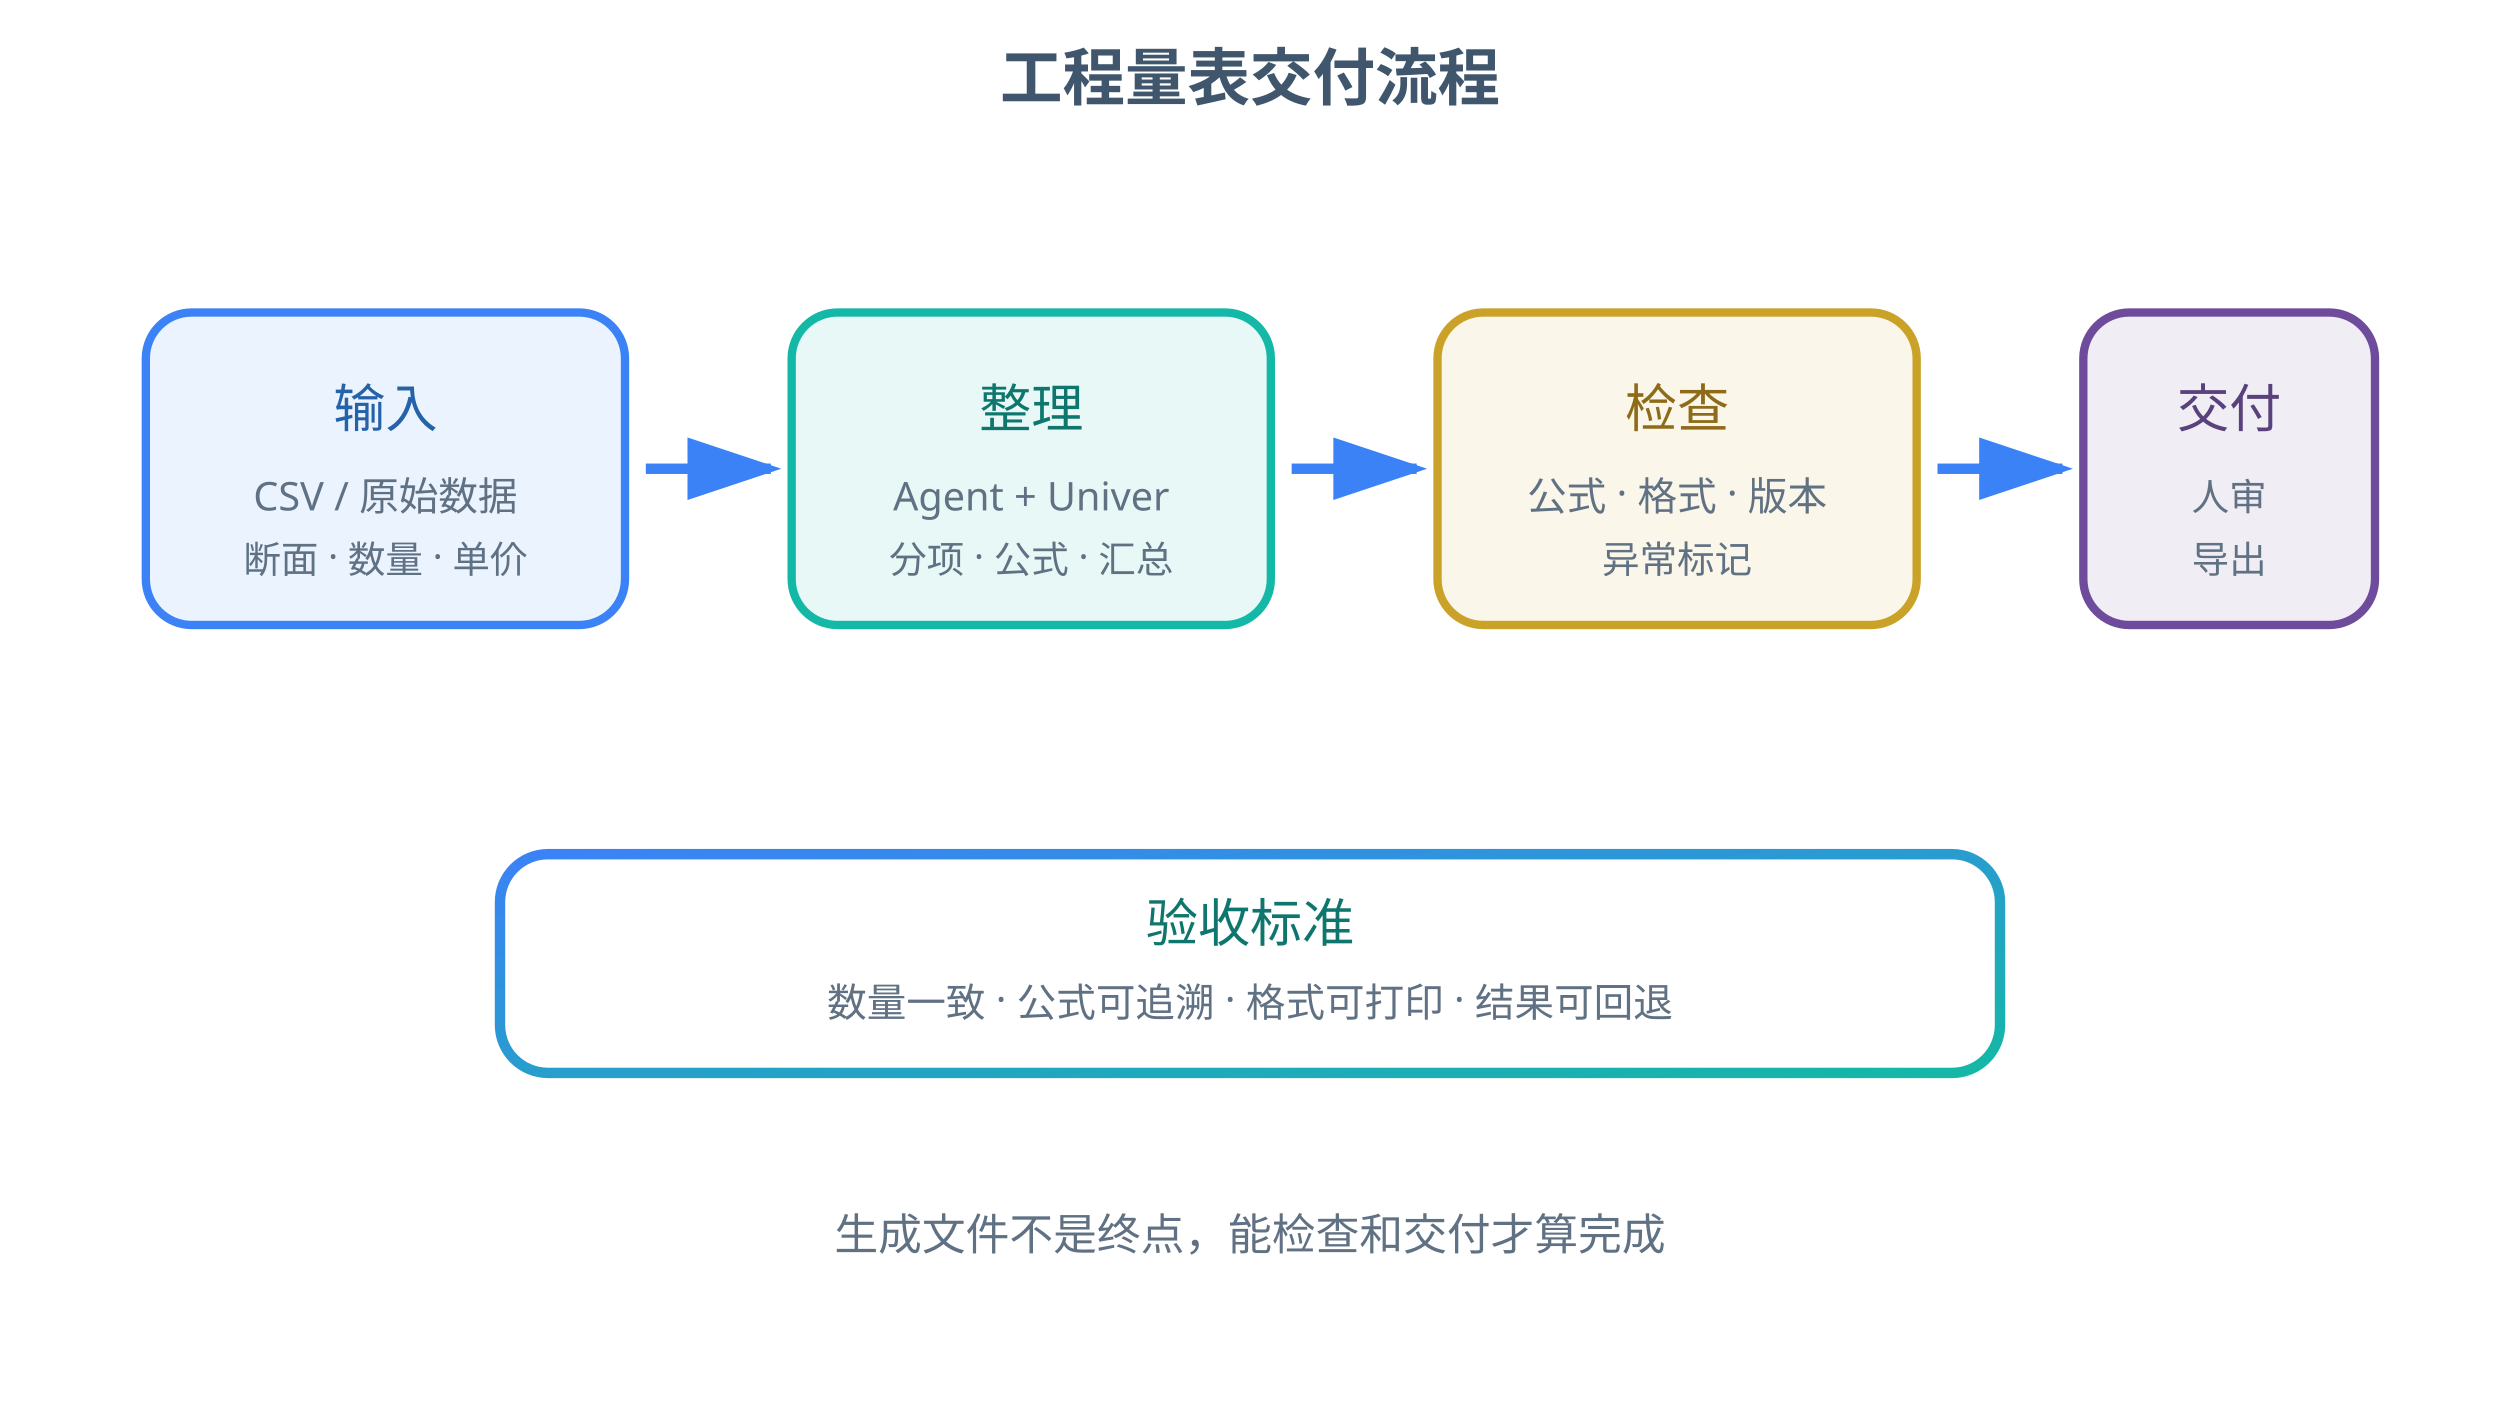
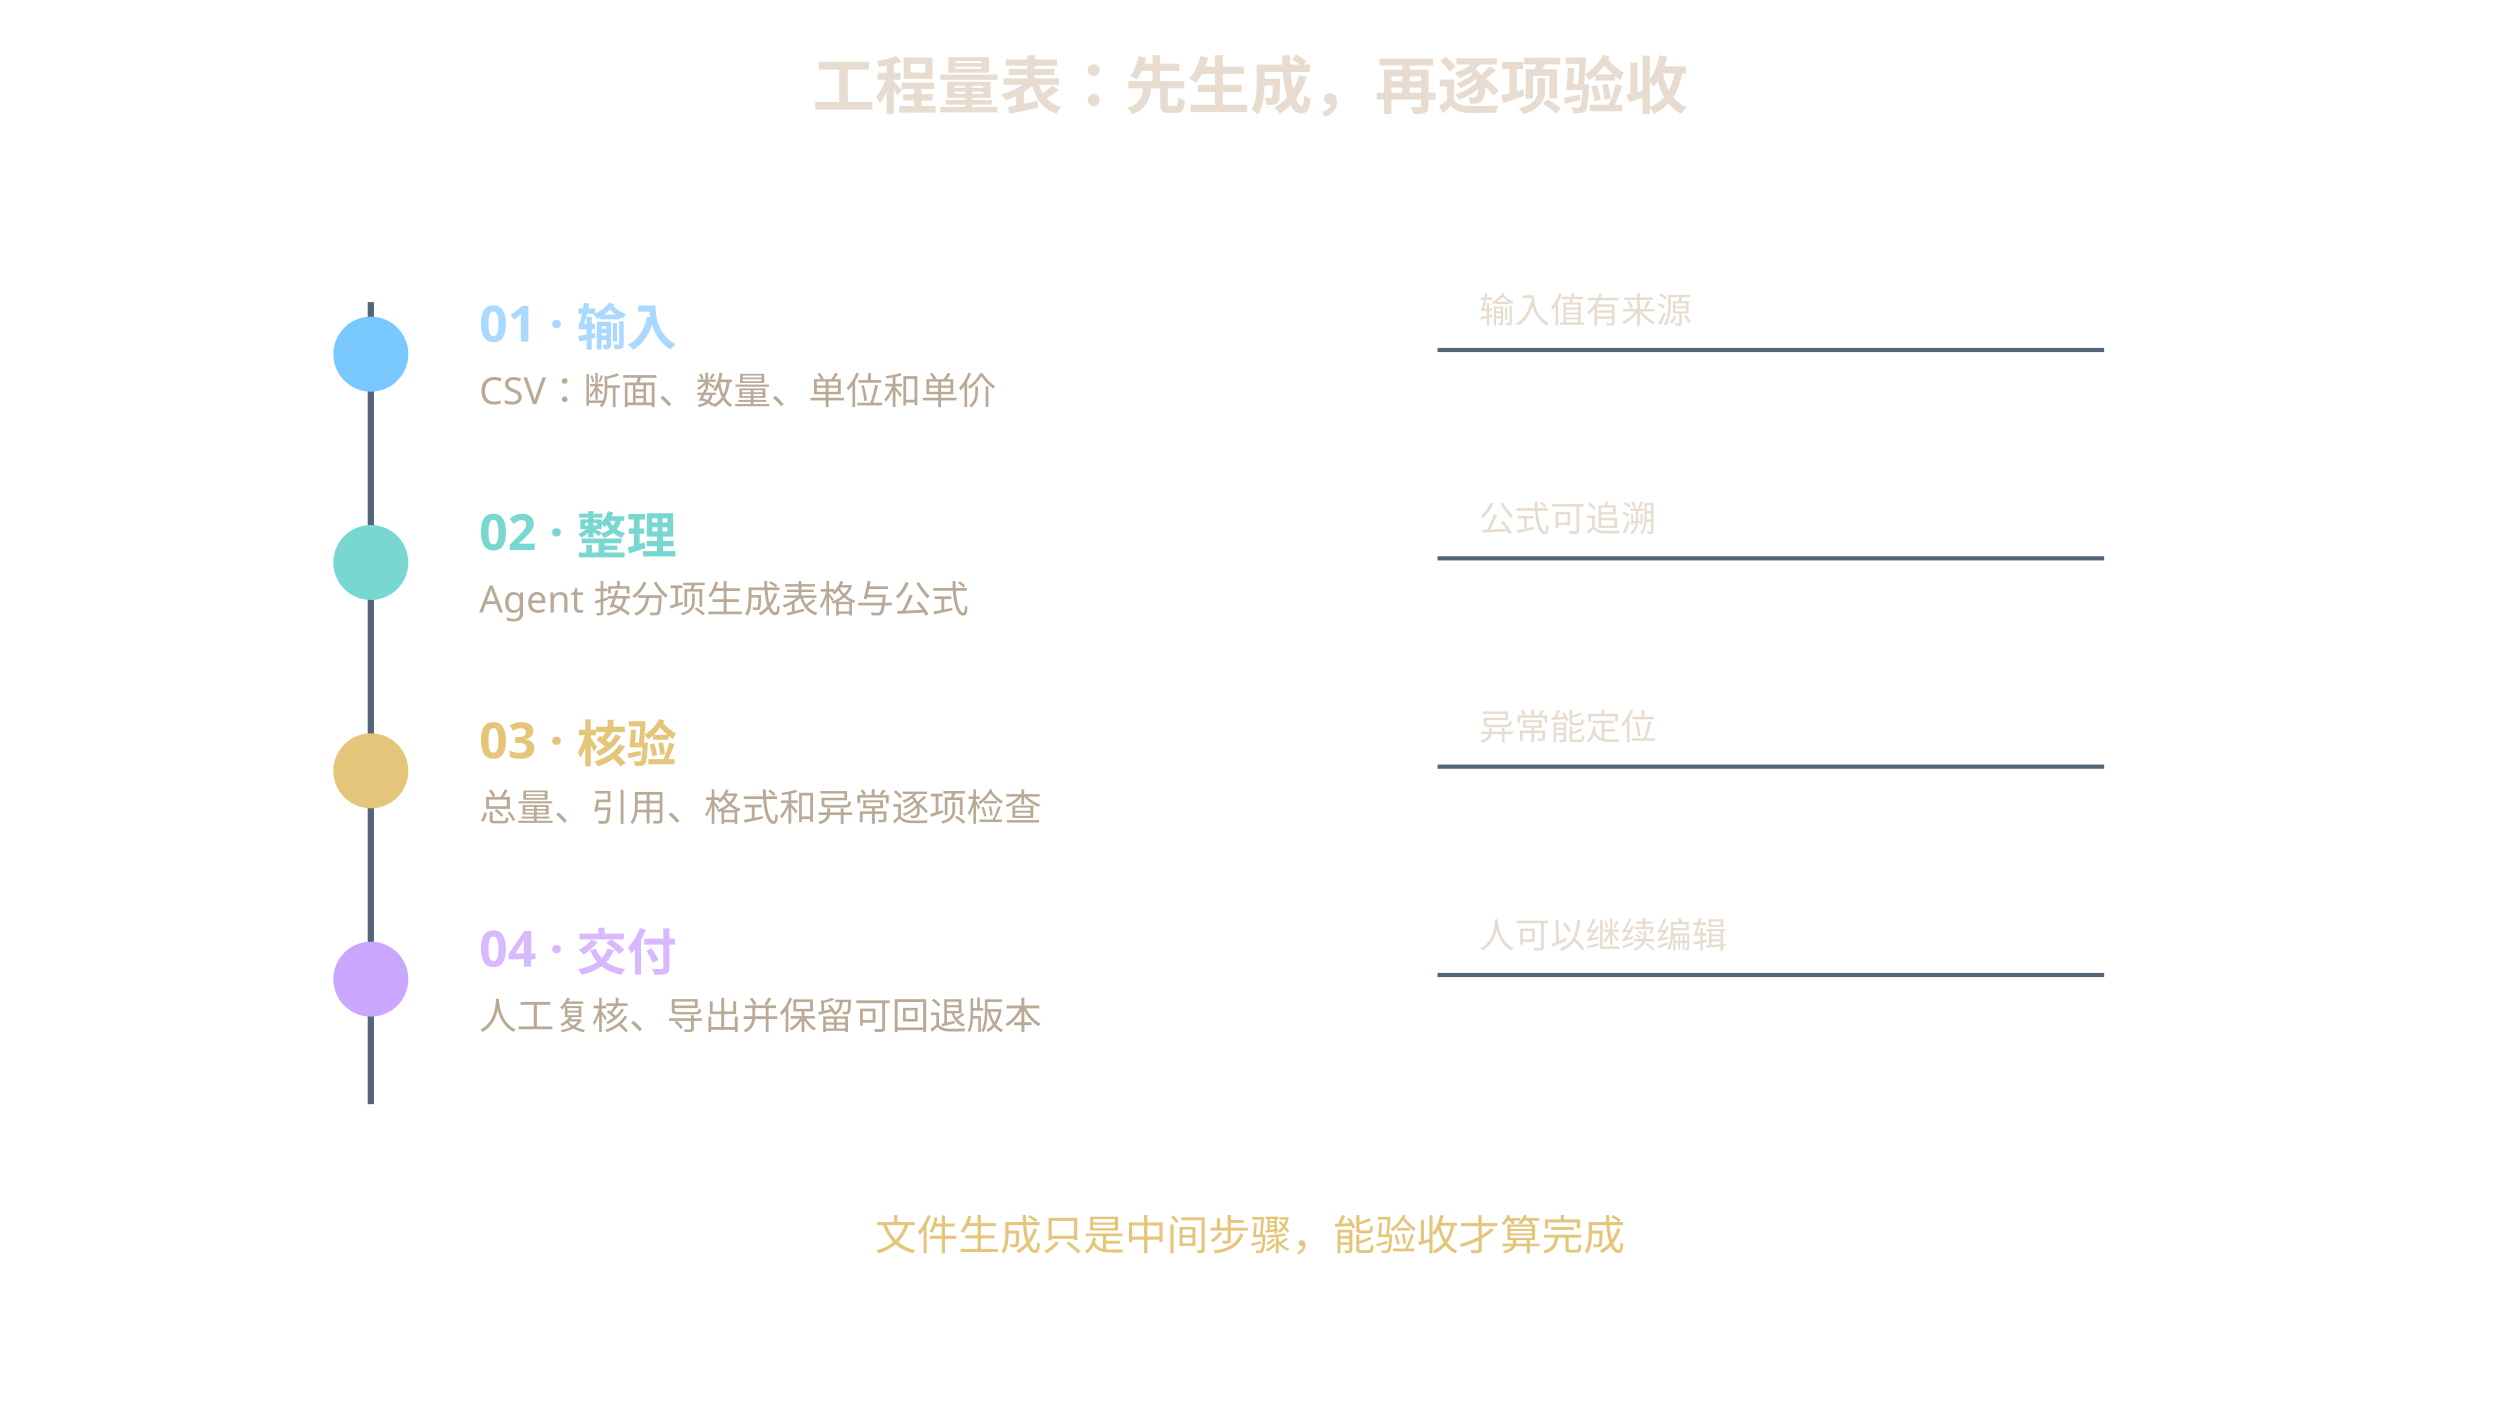
<svg xmlns="http://www.w3.org/2000/svg" width="1200" height="680" viewBox="0 0 1200 680">
-   <defs>
-     <linearGradient id="g" x1="0" y1="0" x2="1" y2="1">
-       <stop stop-color="#3b82f6" />
-       <stop offset="1" stop-color="#14b8a6" />
-     </linearGradient>
-     <marker id="a" markerWidth="10" markerHeight="10" refX="8" refY="3" orient="auto">
-       <path d="M0,0 L9,3 L0,6 Z" fill="#3b82f6" />
-     </marker>
-   </defs>
  <g font-family="'PingFang SC','Hiragino Sans GB','Microsoft YaHei',sans-serif">
-     <text x="600" y="48" text-anchor="middle" font-size="30" font-weight="700" fill="#3f566c">工程量表交付流程</text>
-     <rect x="70" y="150" width="230" height="150" rx="22" fill="rgba(59,130,246,0.10)" stroke="#3b82f6" stroke-width="4" />
-     <text x="185" y="205" text-anchor="middle" font-size="25" fill="#2563a8">输入</text>
-     <text x="185" y="245" text-anchor="middle" font-size="19" fill="#5f7183">CSV / 原始数据</text>
-     <text x="185" y="275" text-anchor="middle" font-size="18" fill="#5f7183">断面 · 数量 · 单价</text>
-     <path d="M310 225 H370" stroke="#3b82f6" stroke-width="5" marker-end="url(#a)" />
-     <rect x="380" y="150" width="230" height="150" rx="22" fill="rgba(20,184,166,0.10)" stroke="#14b8a6" stroke-width="4" />
-     <text x="495" y="205" text-anchor="middle" font-size="25" fill="#0f766e">整理</text>
-     <text x="495" y="245" text-anchor="middle" font-size="19" fill="#5f7183">Agent + Univer</text>
-     <text x="495" y="275" text-anchor="middle" font-size="18" fill="#5f7183">分项 · 公式 · 汇总</text>
-     <path d="M620 225 H680" stroke="#3b82f6" stroke-width="5" marker-end="url(#a)" />
-     <rect x="690" y="150" width="230" height="150" rx="22" fill="rgba(201,162,39,0.10)" stroke="#c9a227" stroke-width="4" />
-     <text x="805" y="205" text-anchor="middle" font-size="25" fill="#8d6b18">检查</text>
-     <text x="805" y="245" text-anchor="middle" font-size="19" fill="#5f7183">公式 · 格式 · 版本</text>
-     <text x="805" y="275" text-anchor="middle" font-size="18" fill="#5f7183">异常标记</text>
-     <path d="M930 225 H990" stroke="#3b82f6" stroke-width="5" marker-end="url(#a)" />
-     <rect x="1000" y="150" width="140" height="150" rx="22" fill="rgba(111,75,155,0.10)" stroke="#6f4b9b" stroke-width="4" />
-     <text x="1070" y="205" text-anchor="middle" font-size="25" fill="#59427c">交付</text>
-     <text x="1070" y="245" text-anchor="middle" font-size="18" fill="#5f7183">人审</text>
-     <text x="1070" y="275" text-anchor="middle" font-size="18" fill="#5f7183">导出</text>
-     <rect x="240" y="410" width="720" height="105" rx="23" fill="rgba(255,255,255,0.07)" stroke="url(#g)" stroke-width="5" />
-     <text x="600" y="452" text-anchor="middle" font-size="25" fill="#0f766e">验收标准</text>
-     <text x="600" y="488" text-anchor="middle" font-size="19" fill="#5f7183">数量一致 · 公式可追溯 · 格式可打印 · 结果可回退</text>
-     <text x="600" y="600" text-anchor="middle" font-size="21" fill="#5f7183">生成文件不是终点，能检查和交付才算完成</text>
+     <text x="600" y="52" text-anchor="middle" font-size="30" font-weight="700" fill="#E7DCCF">工程量表：先生成，再逐项验收</text>
+     <path d="M178 145V530" stroke="#536577" stroke-width="3" />
+     <g>
+       <circle cx="178" cy="170" r="18" fill="#79C8FF" />
+       <circle cx="178" cy="270" r="18" fill="#79D7D1" />
+       <circle cx="178" cy="370" r="18" fill="#E4C57A" />
+       <circle cx="178" cy="470" r="18" fill="#C9A7FF" />
+     </g>
+     <g>
+       <text x="230" y="164" font-size="24" font-weight="700" fill="#A9D9FF">01 · 输入</text>
+       <text x="230" y="194" font-size="18" fill="#B9A995">CSV：断面、数量、单位和单价</text>
+       <text x="230" y="264" font-size="24" font-weight="700" fill="#79D7D1">02 · 整理</text>
+       <text x="230" y="294" font-size="18" fill="#B9A995">Agent 按分项生成表格与公式</text>
+       <text x="230" y="364" font-size="24" font-weight="700" fill="#E4C57A">03 · 核验</text>
+       <text x="230" y="394" font-size="18" fill="#B9A995">总量、引用、格式和异常逐项检查</text>
+       <text x="230" y="464" font-size="24" font-weight="700" fill="#D8B8FF">04 · 交付</text>
+       <text x="230" y="494" font-size="18" fill="#B9A995">人工复核、导出并保留可回退版本</text>
+     </g>
+     <path d="M690 168H1010M690 268H1010M690 368H1010M690 468H1010" stroke="#536577" stroke-width="2" />
+     <g font-size="17" fill="#E7DCCF">
+       <text x="710" y="155">输入值有来源</text>
+       <text x="710" y="255">公式可追溯</text>
+       <text x="710" y="355">异常能定位</text>
+       <text x="710" y="455">人可以继续编辑</text>
+     </g>
+     <text x="600" y="600" text-anchor="middle" font-size="20" fill="#E4C57A">文件生成只是中间步骤，能验收才算完成</text>
  </g>
</svg>
